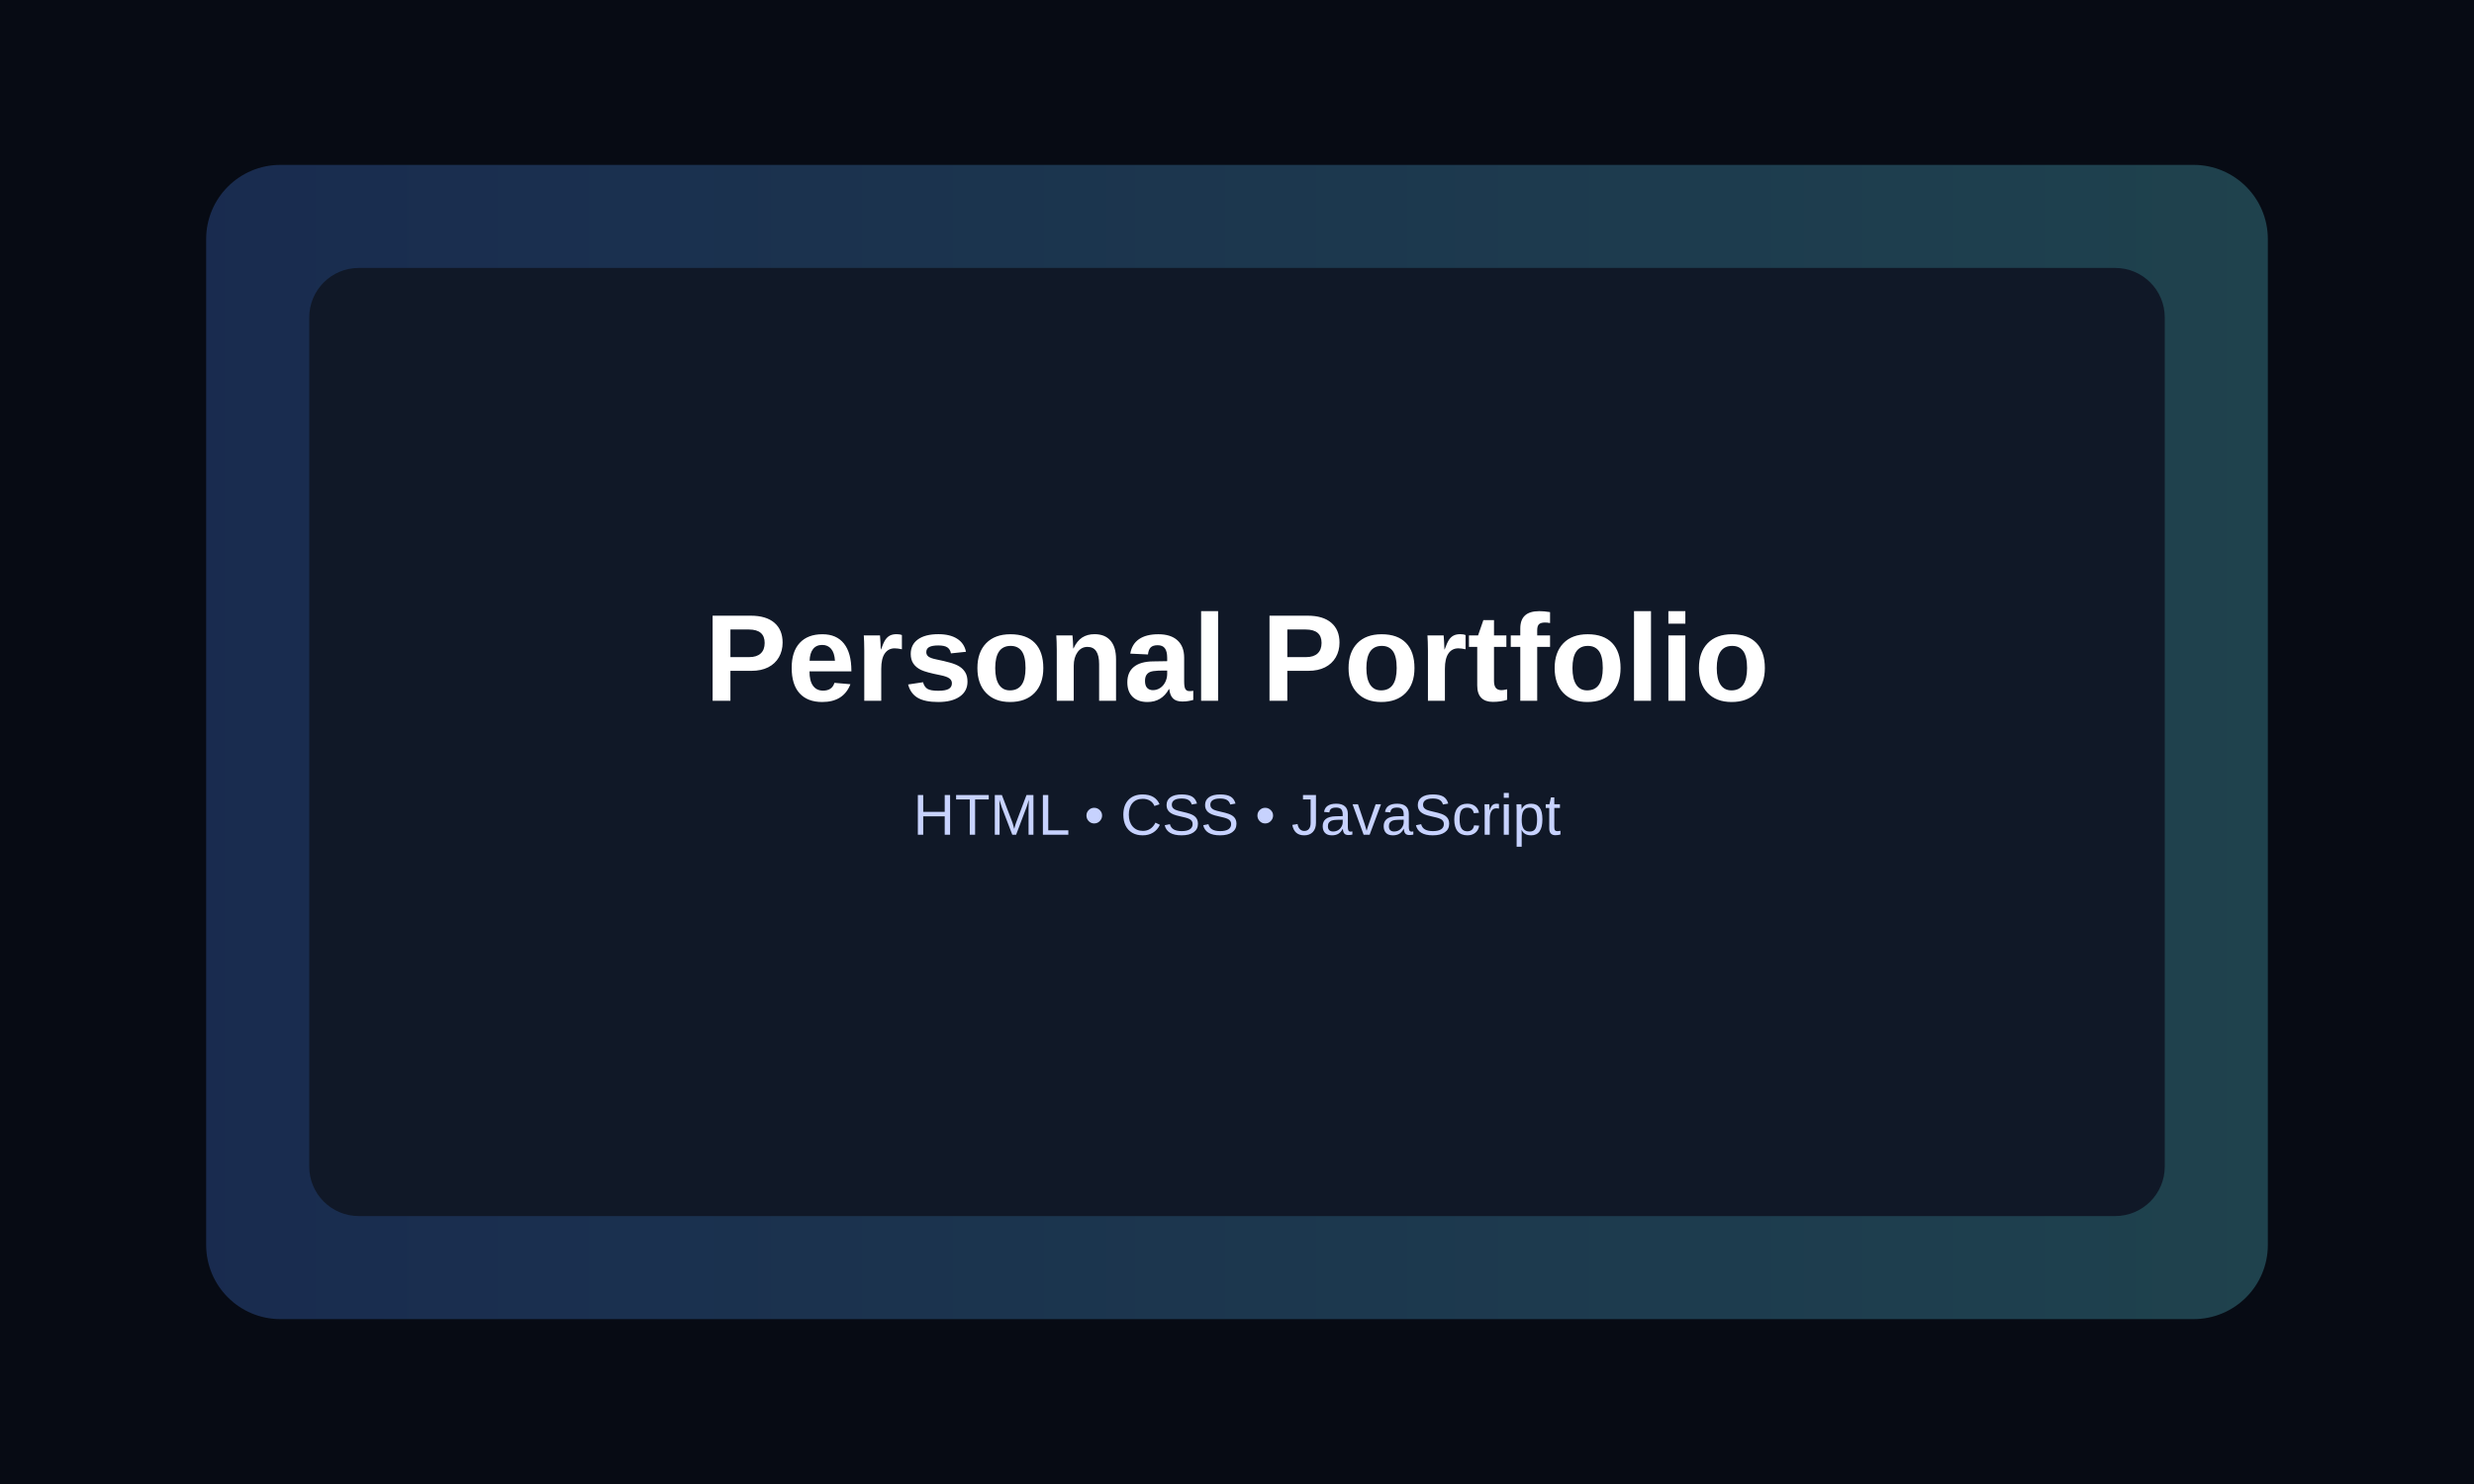
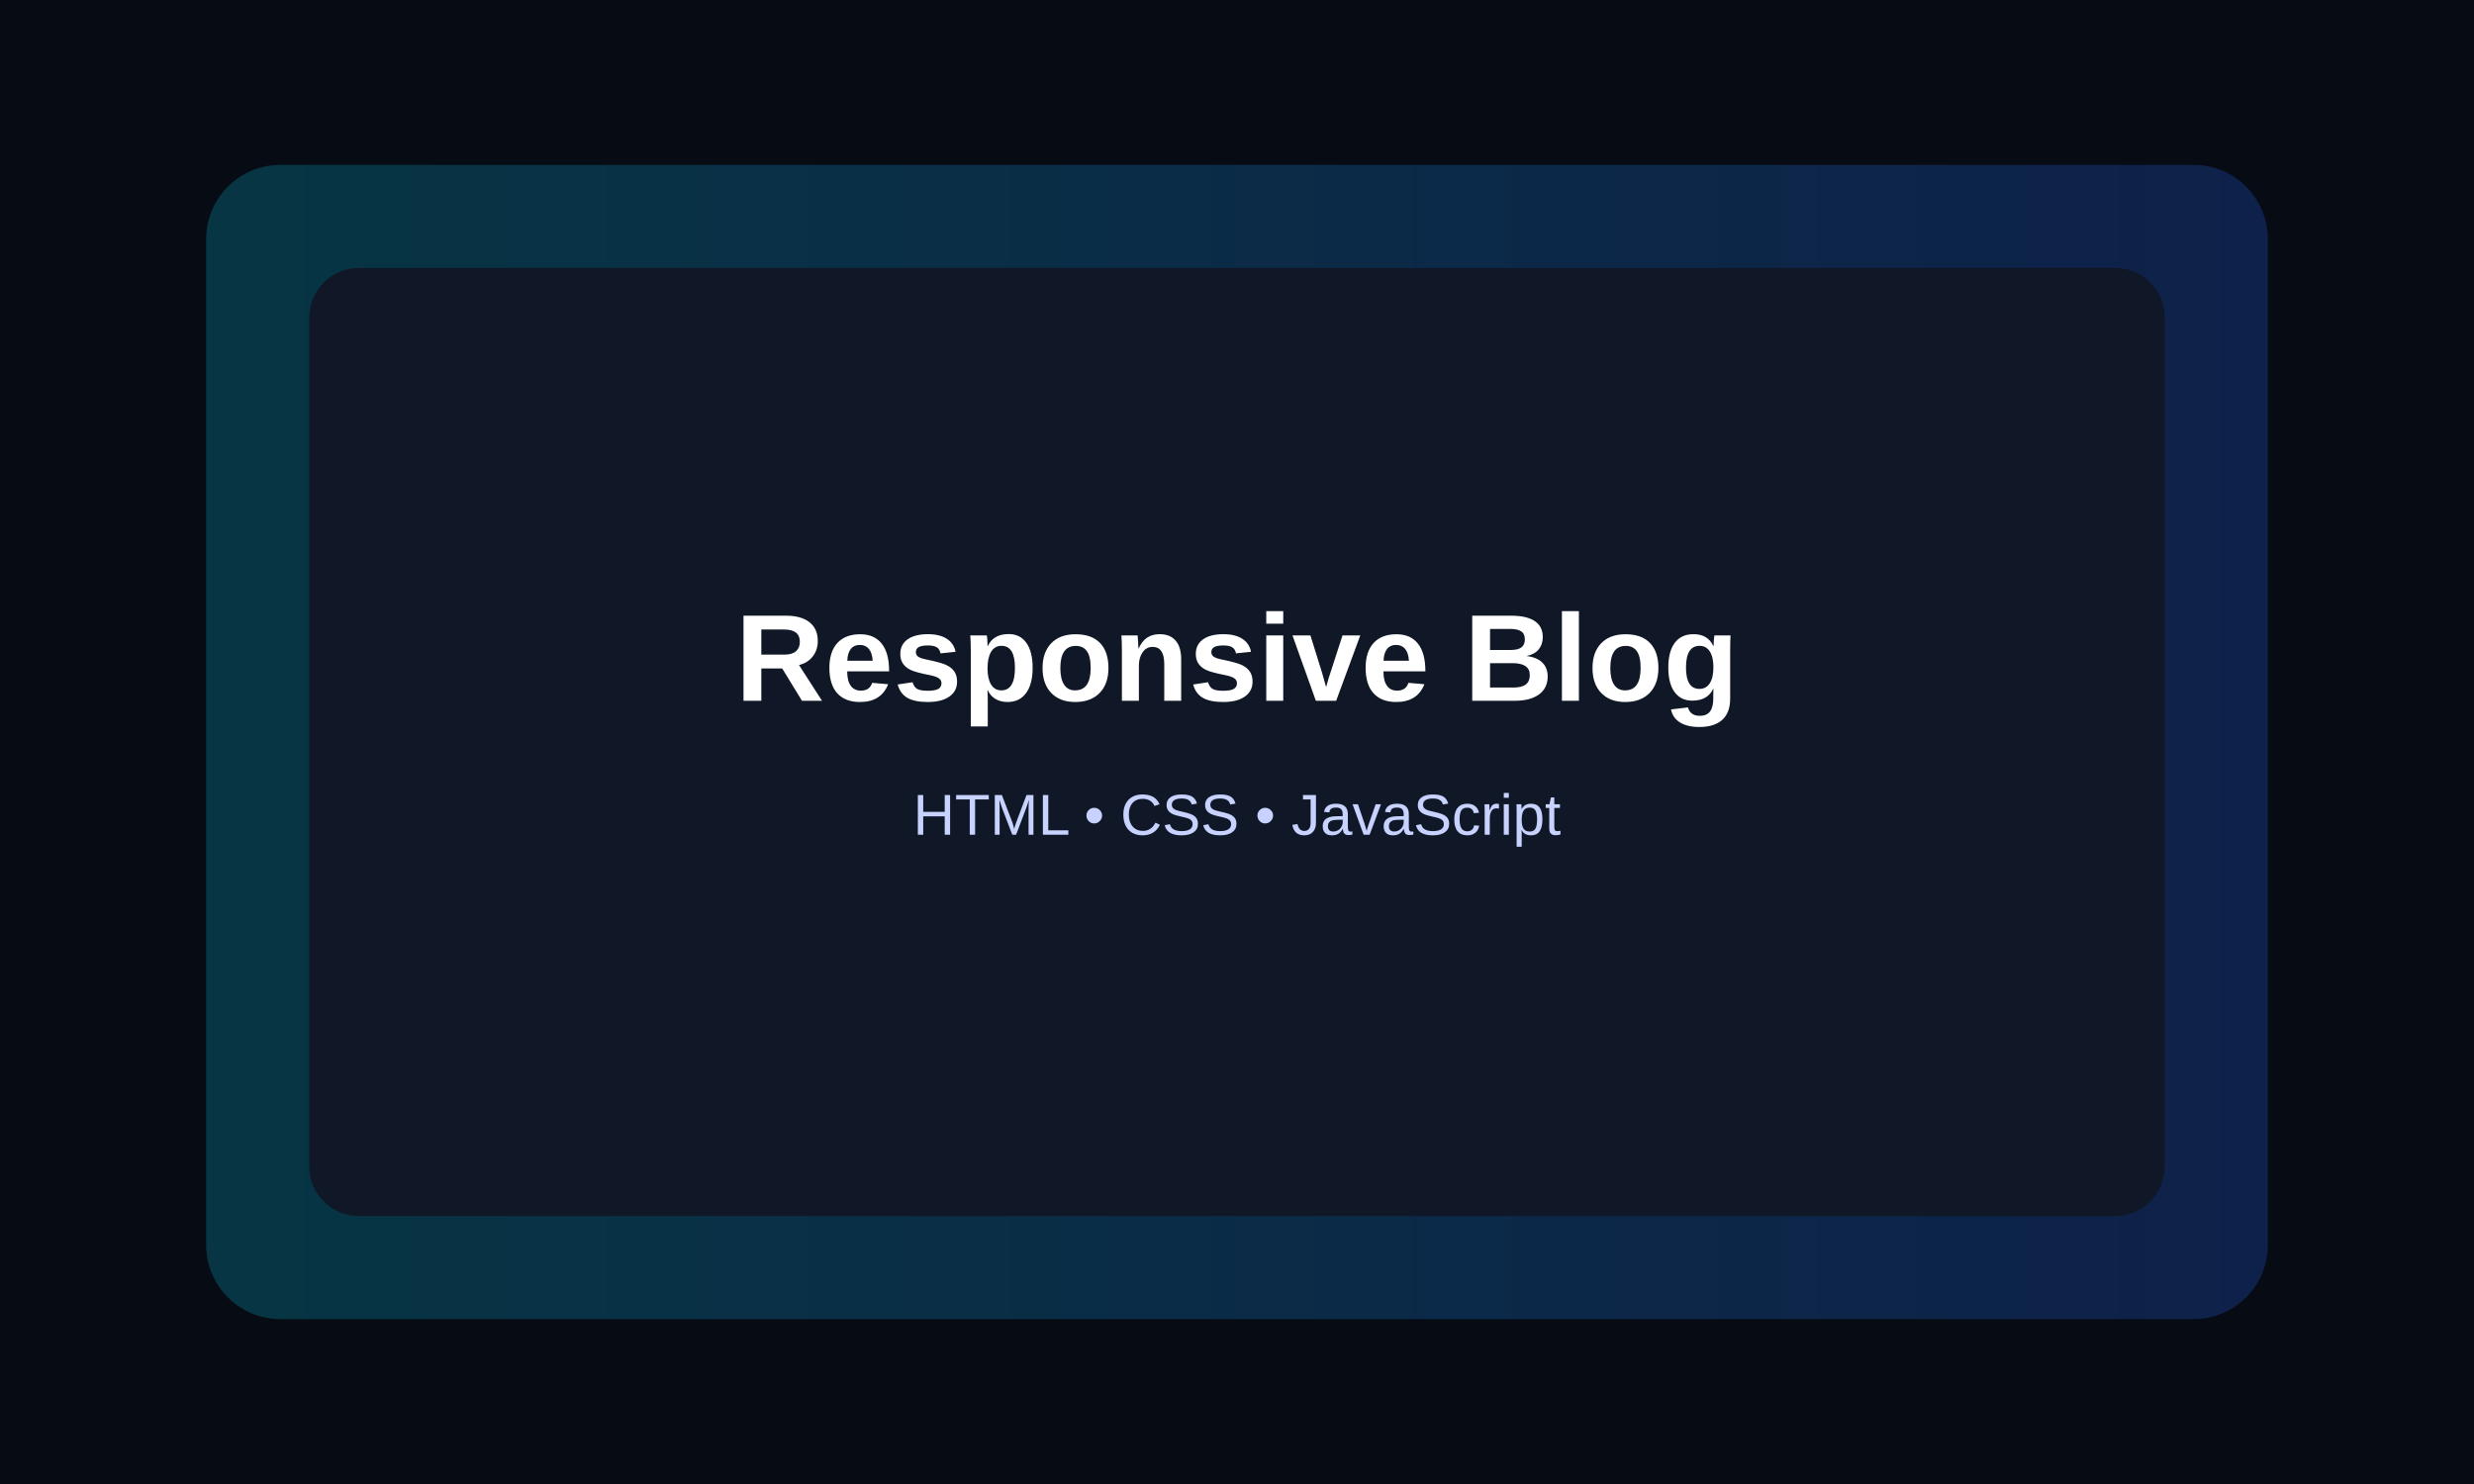
<svg xmlns="http://www.w3.org/2000/svg" width="1200" height="720">
  <defs>
    <linearGradient id="g">
-       <stop stop-color="#4f8cff" />
-       <stop offset="1" stop-color="#67e8f9" />
+       <stop stop-color="#06b6d4" />
+       <stop offset="1" stop-color="#2563eb" />
    </linearGradient>
  </defs>
  <rect width="1200" height="720" fill="#070b14" />
  <rect x="100" y="80" width="1000" height="560" rx="36" fill="url(#g)" opacity=".25" />
  <rect x="150" y="130" width="900" height="460" rx="24" fill="#101827" />
-   <text x="600" y="340" text-anchor="middle" font-family="Arial" font-size="60" font-weight="700" fill="white">Personal Portfolio</text>
+   <text x="600" y="340" text-anchor="middle" font-family="Arial" font-size="60" font-weight="700" fill="white">Responsive Blog</text>
  <text x="600" y="405" text-anchor="middle" font-family="Arial" font-size="28" fill="#c7d2fe">HTML • CSS • JavaScript</text>
</svg>
